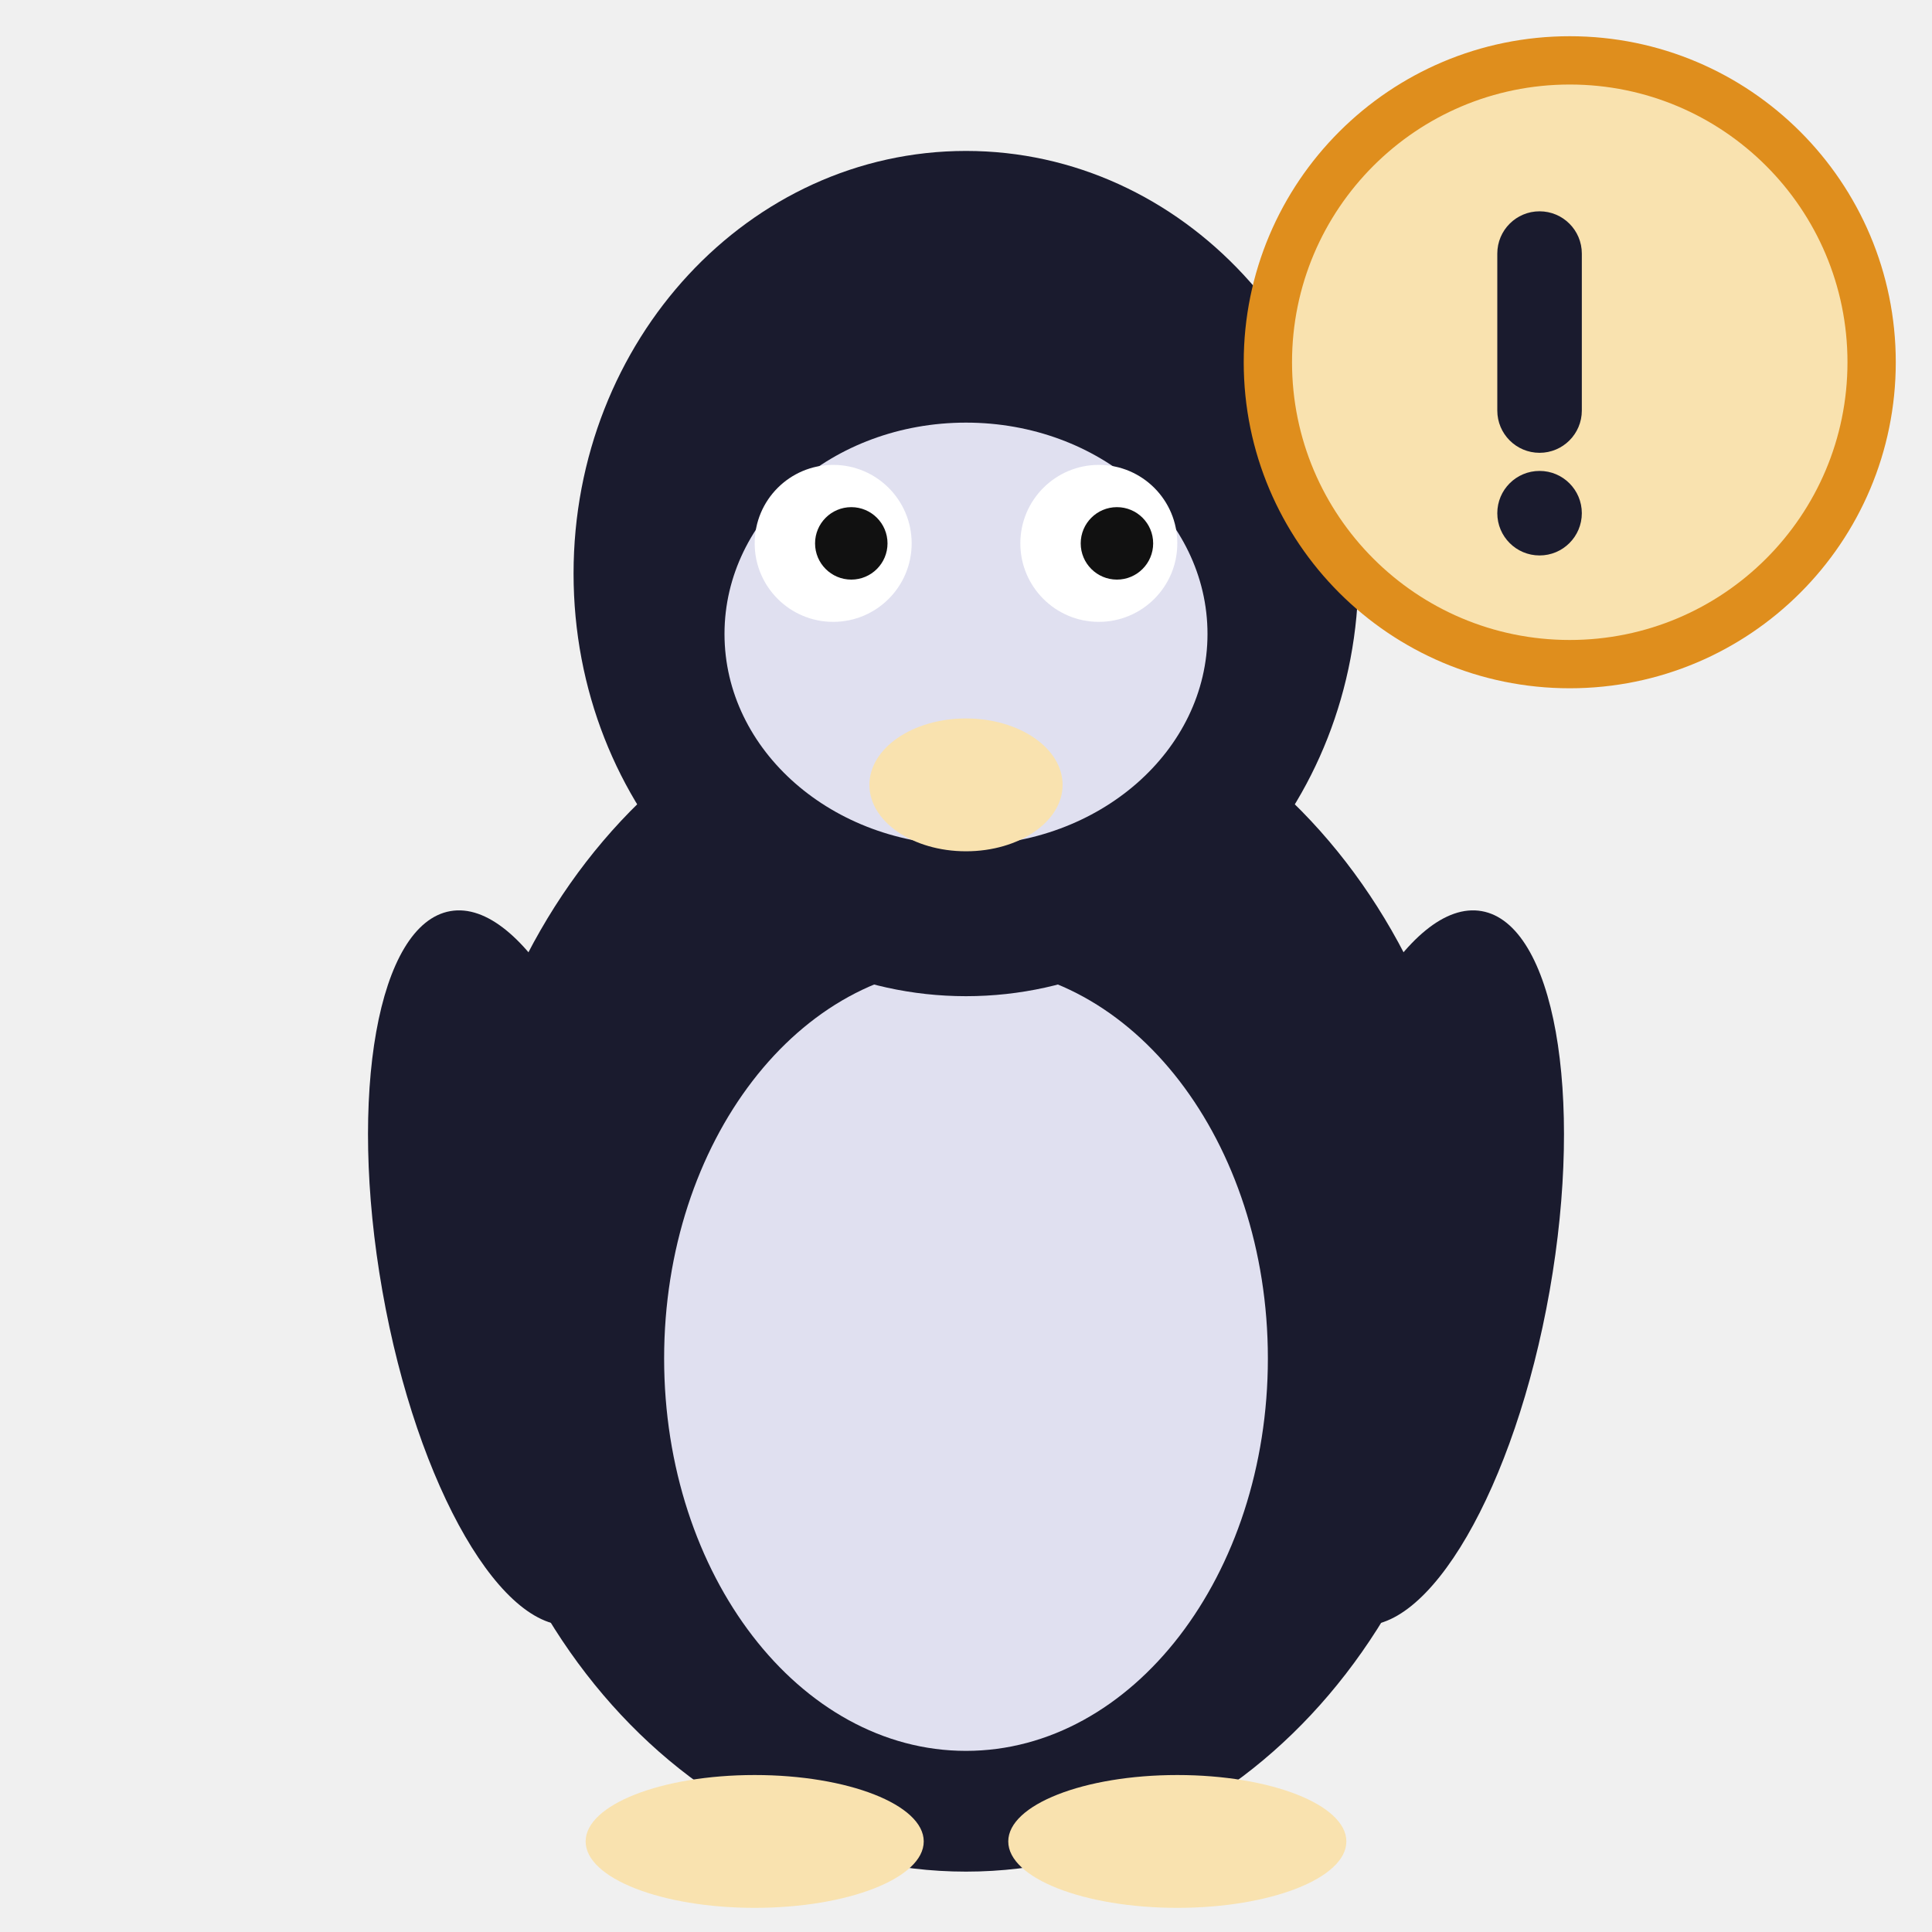
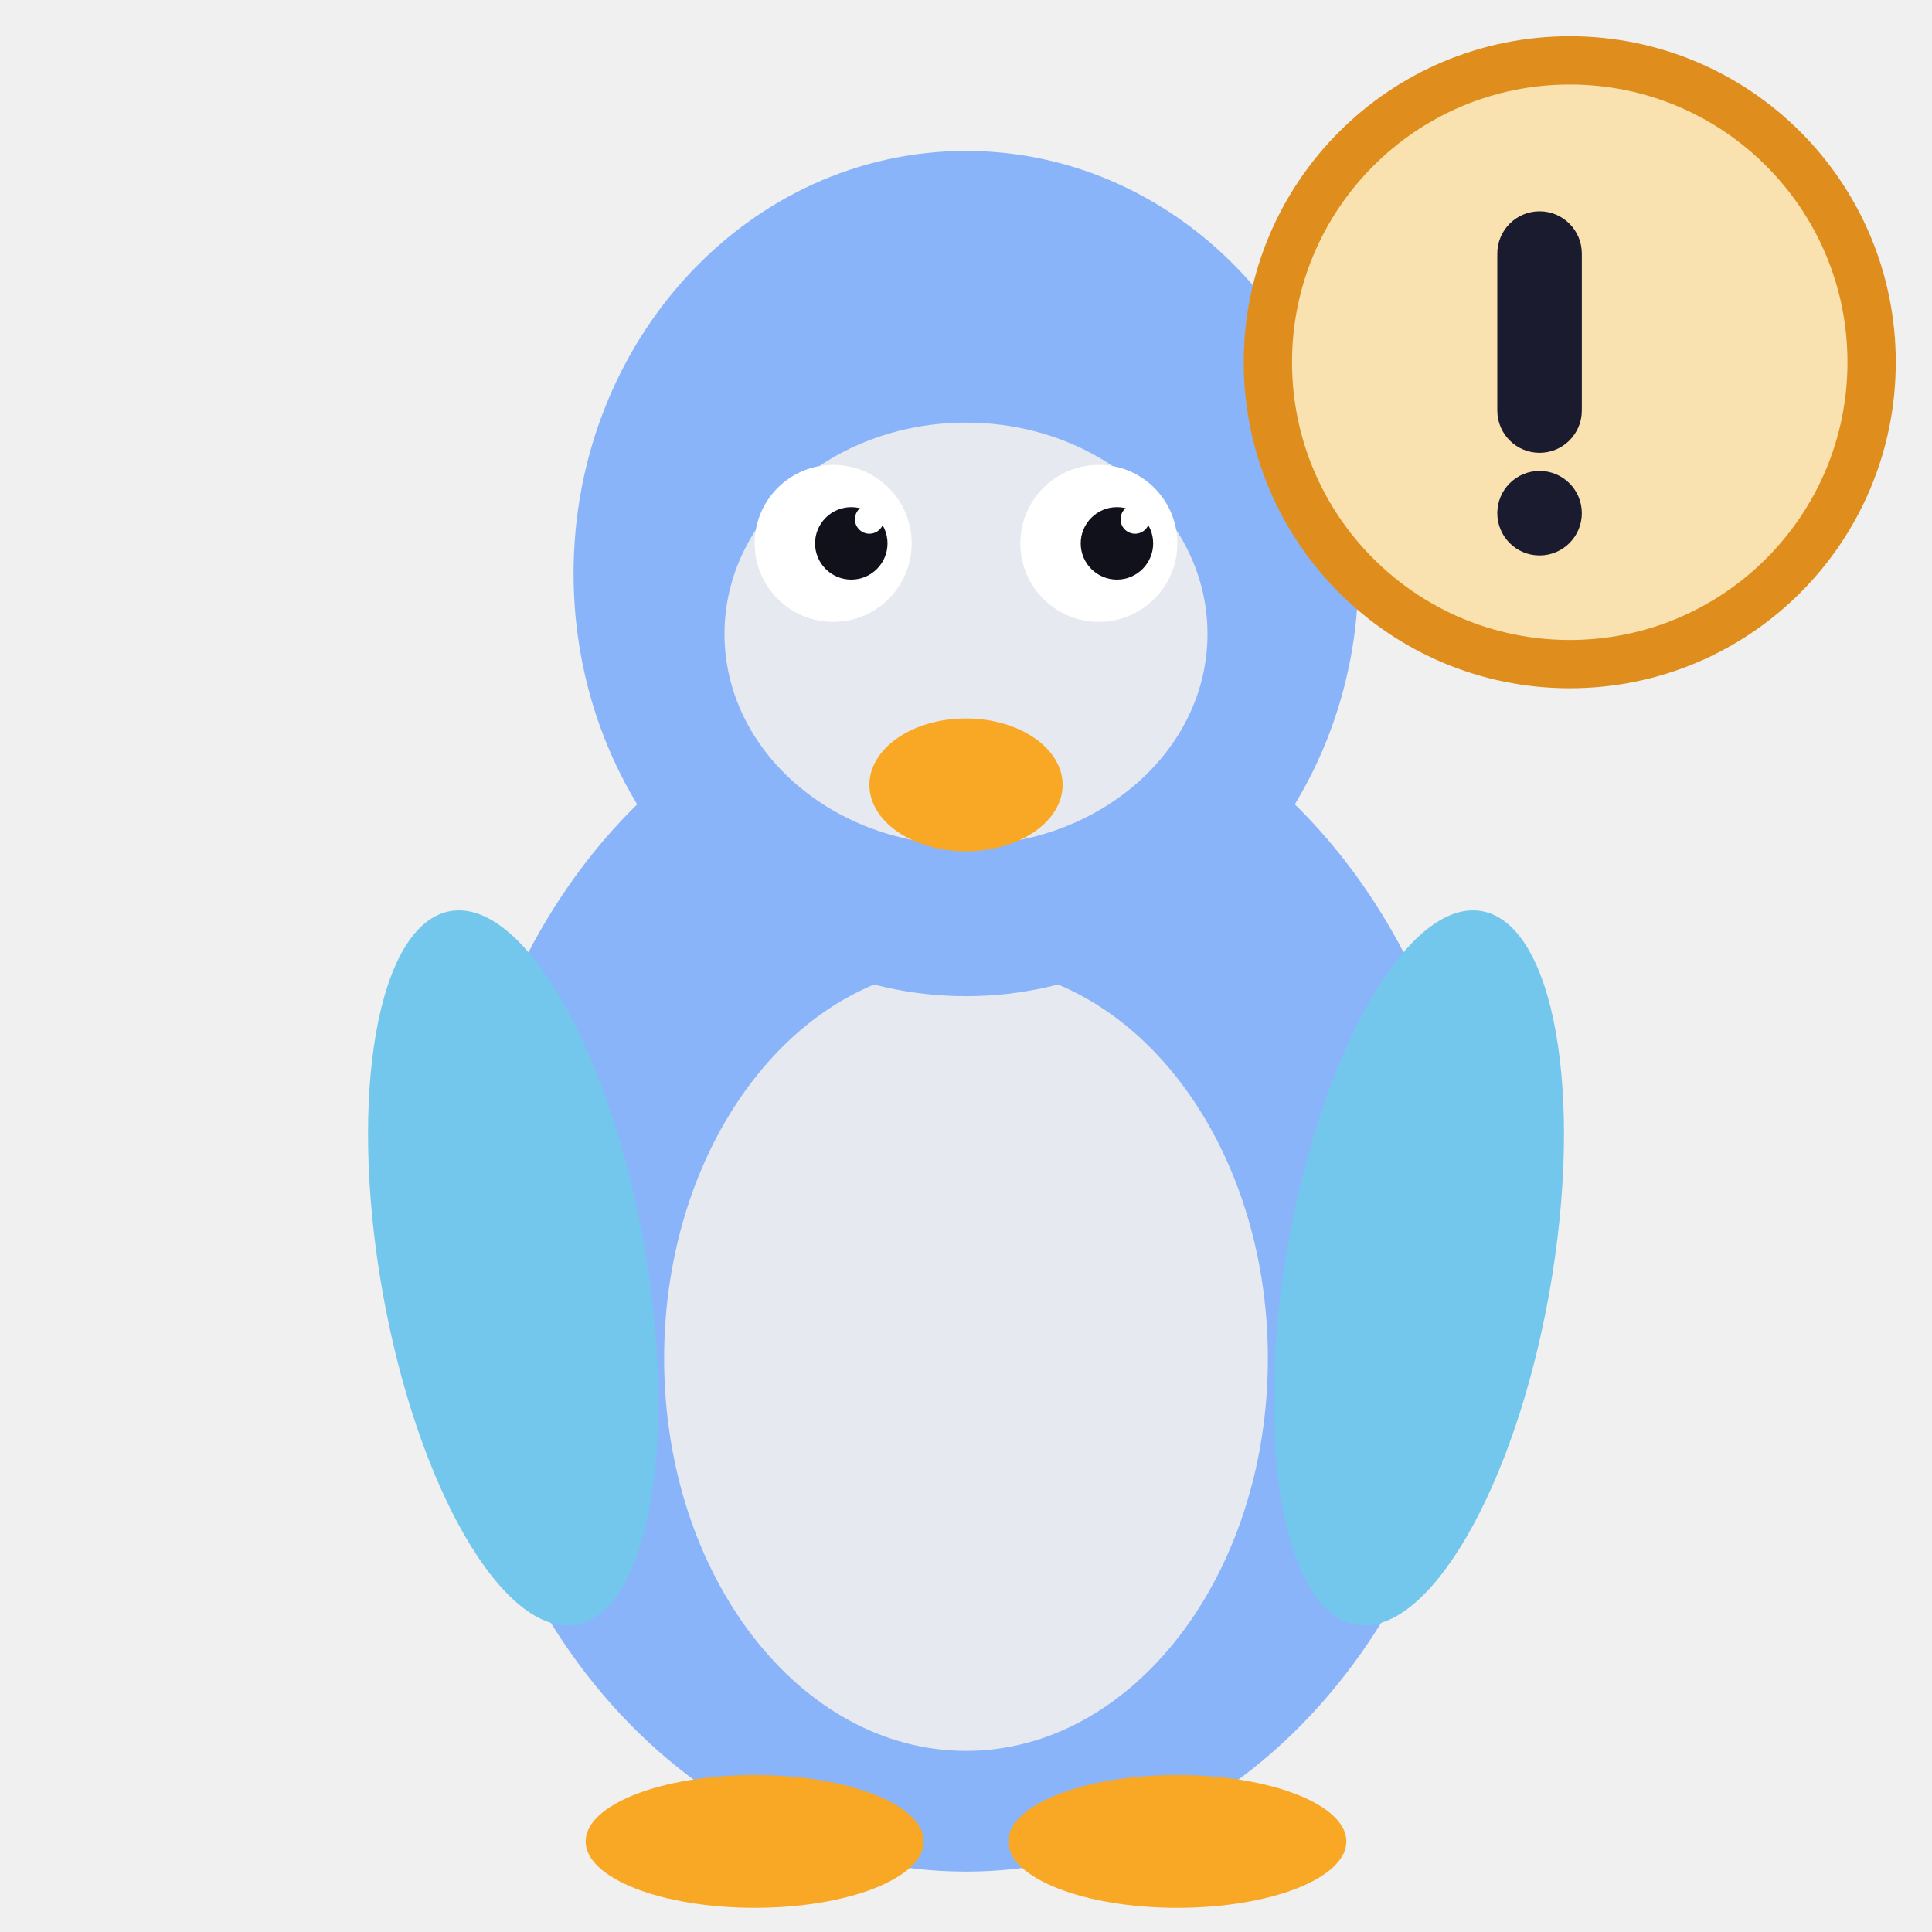
<svg xmlns="http://www.w3.org/2000/svg" viewBox="0 0 32 32">
-   <ellipse cx="16" cy="21" rx="8.5" ry="10" fill="#1a1b2e" />
-   <ellipse cx="16" cy="22.5" rx="5" ry="6.5" fill="#e0e0f0" />
-   <ellipse cx="16" cy="9.5" rx="6.5" ry="7" fill="#1a1b2e" />
-   <ellipse cx="16" cy="10.5" rx="4" ry="3.5" fill="#e0e0f0" />
+   <ellipse cx="16" cy="21" rx="8.5" ry="10" fill="#89b4fa" />
+   <ellipse cx="16" cy="22.5" rx="5" ry="6.5" fill="#e6e9ef" />
+   <ellipse cx="16" cy="9.5" rx="6.5" ry="7" fill="#89b4fa" />
+   <ellipse cx="16" cy="10.5" rx="4" ry="3.5" fill="#e6e9ef" />
  <circle cx="13.8" cy="9" r="1.3" fill="#ffffff" />
  <circle cx="18.2" cy="9" r="1.3" fill="#ffffff" />
-   <circle cx="14.1" cy="9" r="0.6" fill="#111" />
-   <circle cx="18.5" cy="9" r="0.6" fill="#111" />
-   <ellipse cx="16" cy="13" rx="1.6" ry="1.1" fill="#f9e2af" />
-   <ellipse cx="8.5" cy="21" rx="2.2" ry="6" fill="#1a1b2e" transform="rotate(-10 8.5 21)" />
-   <ellipse cx="23.5" cy="21" rx="2.2" ry="6" fill="#1a1b2e" transform="rotate(10 23.5 21)" />
-   <ellipse cx="12.5" cy="30.5" rx="2.8" ry="1.1" fill="#f9e2af" />
-   <ellipse cx="19.5" cy="30.5" rx="2.8" ry="1.1" fill="#f9e2af" />
+   <circle cx="14.1" cy="9" r="0.6" fill="#11111b" />
+   <circle cx="18.5" cy="9" r="0.6" fill="#11111b" />
+   <circle cx="14.4" cy="8.6" r="0.24" fill="white" />
+   <circle cx="18.8" cy="8.6" r="0.24" fill="white" />
+   <ellipse cx="16" cy="13" rx="1.6" ry="1.1" fill="#f9a825" />
+   <ellipse cx="8.5" cy="21" rx="2.2" ry="6" fill="#74c7ec" transform="rotate(-10 8.5 21)" />
+   <ellipse cx="23.5" cy="21" rx="2.2" ry="6" fill="#74c7ec" transform="rotate(10 23.5 21)" />
+   <ellipse cx="12.5" cy="30.5" rx="2.8" ry="1.1" fill="#f9a825" />
+   <ellipse cx="19.5" cy="30.5" rx="2.8" ry="1.1" fill="#f9a825" />
  <circle cx="26" cy="6" r="5" fill="#f9e2af" stroke="#df8e1d" stroke-width="0.8" />
  <rect x="24.8" y="3.5" width="1.4" height="4" rx="0.7" fill="#1a1b2e" />
  <circle cx="25.5" cy="8.5" r="0.7" fill="#1a1b2e" />
</svg>
